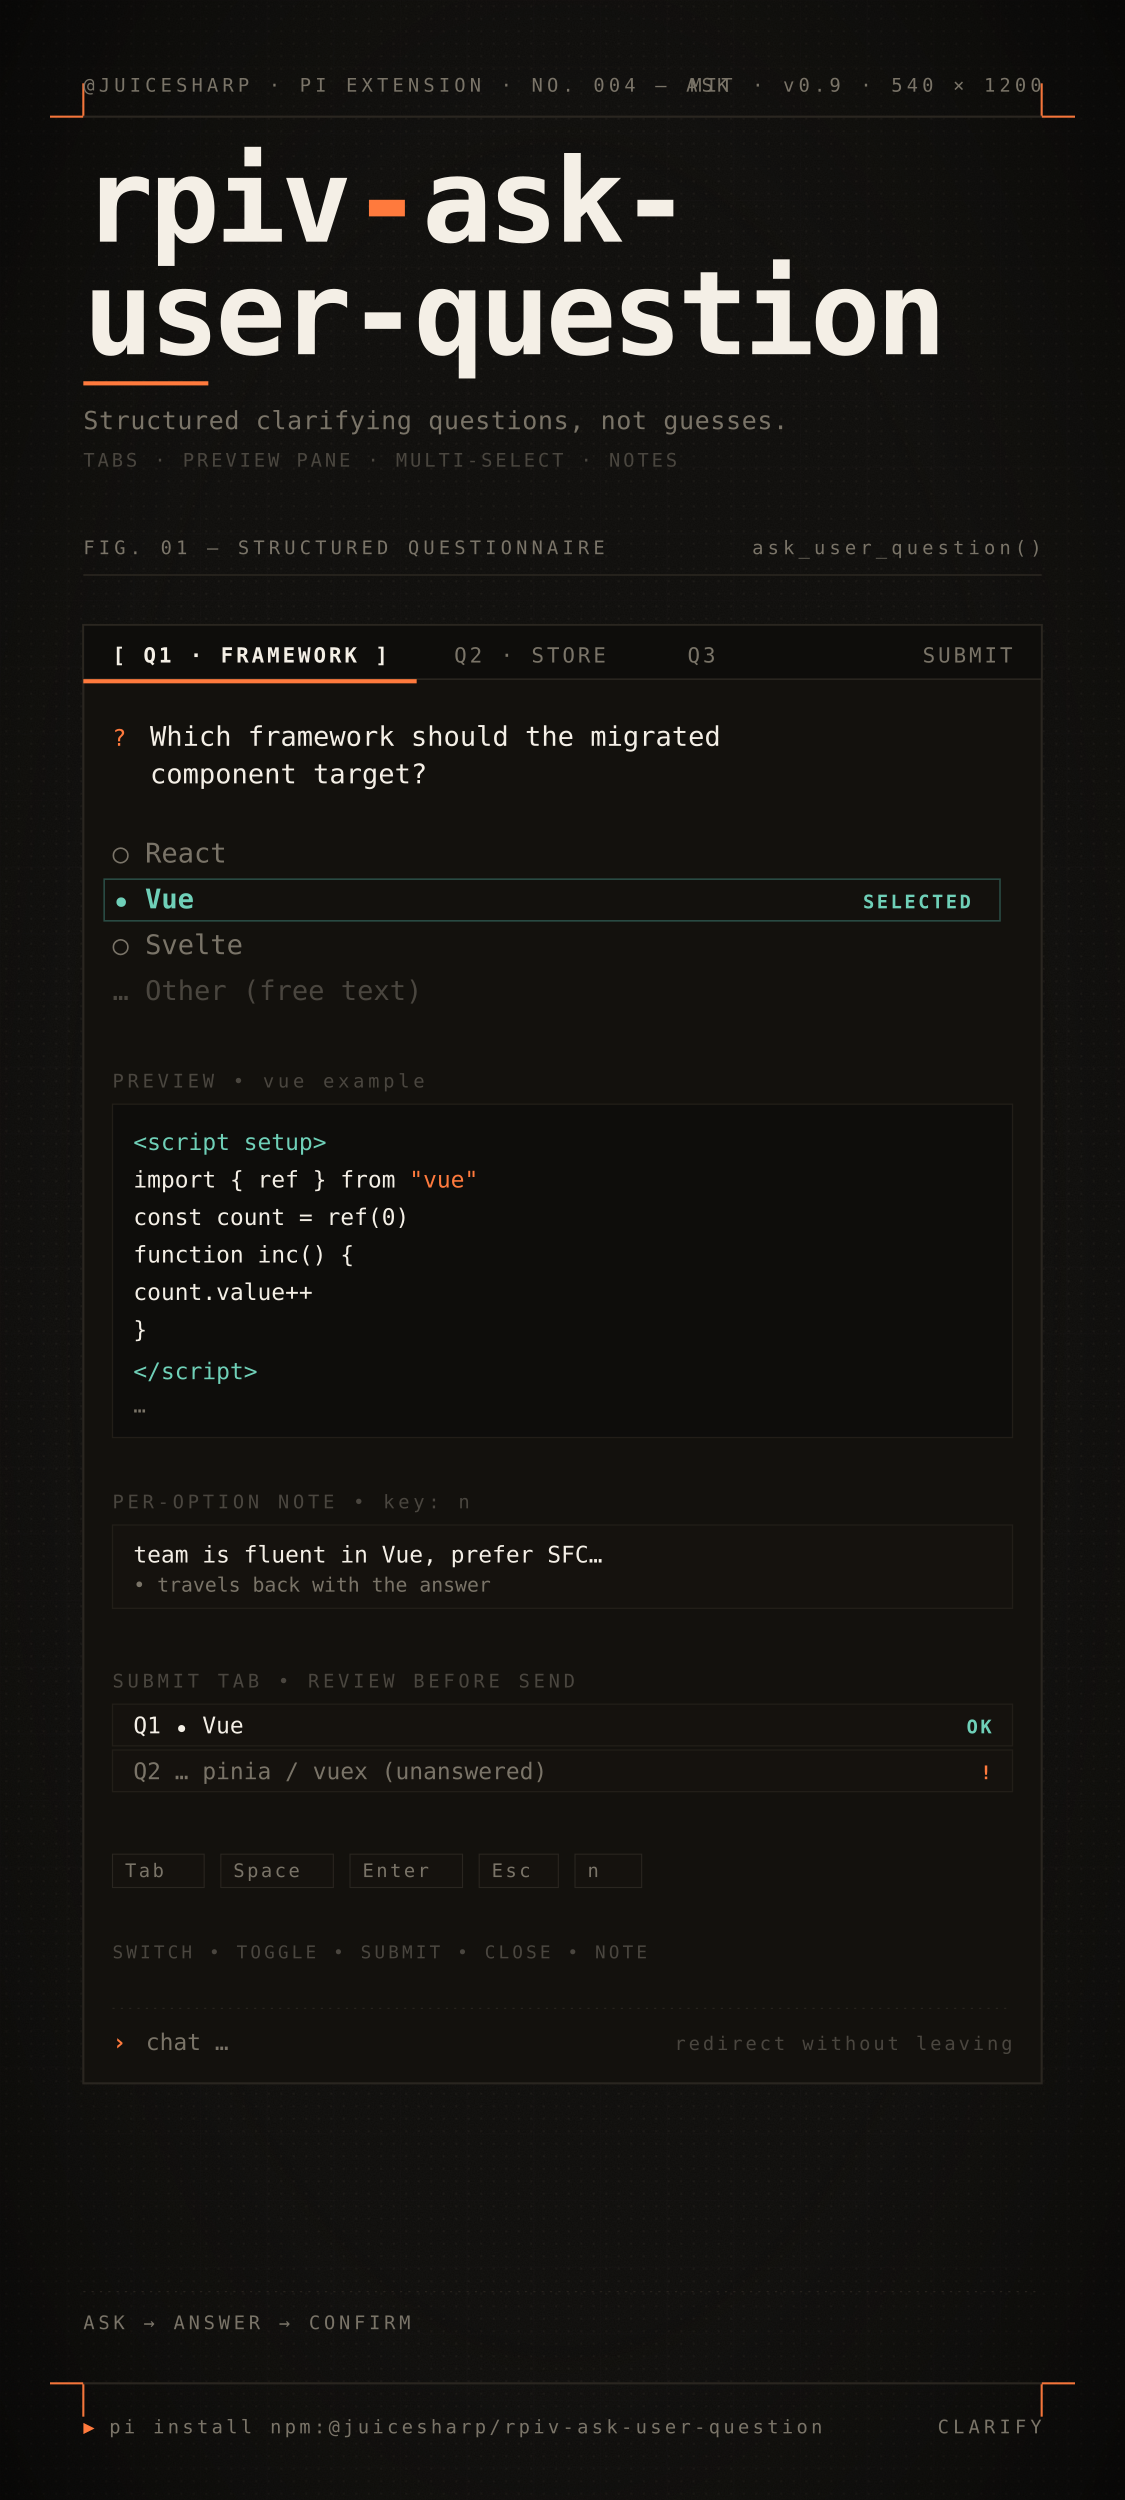
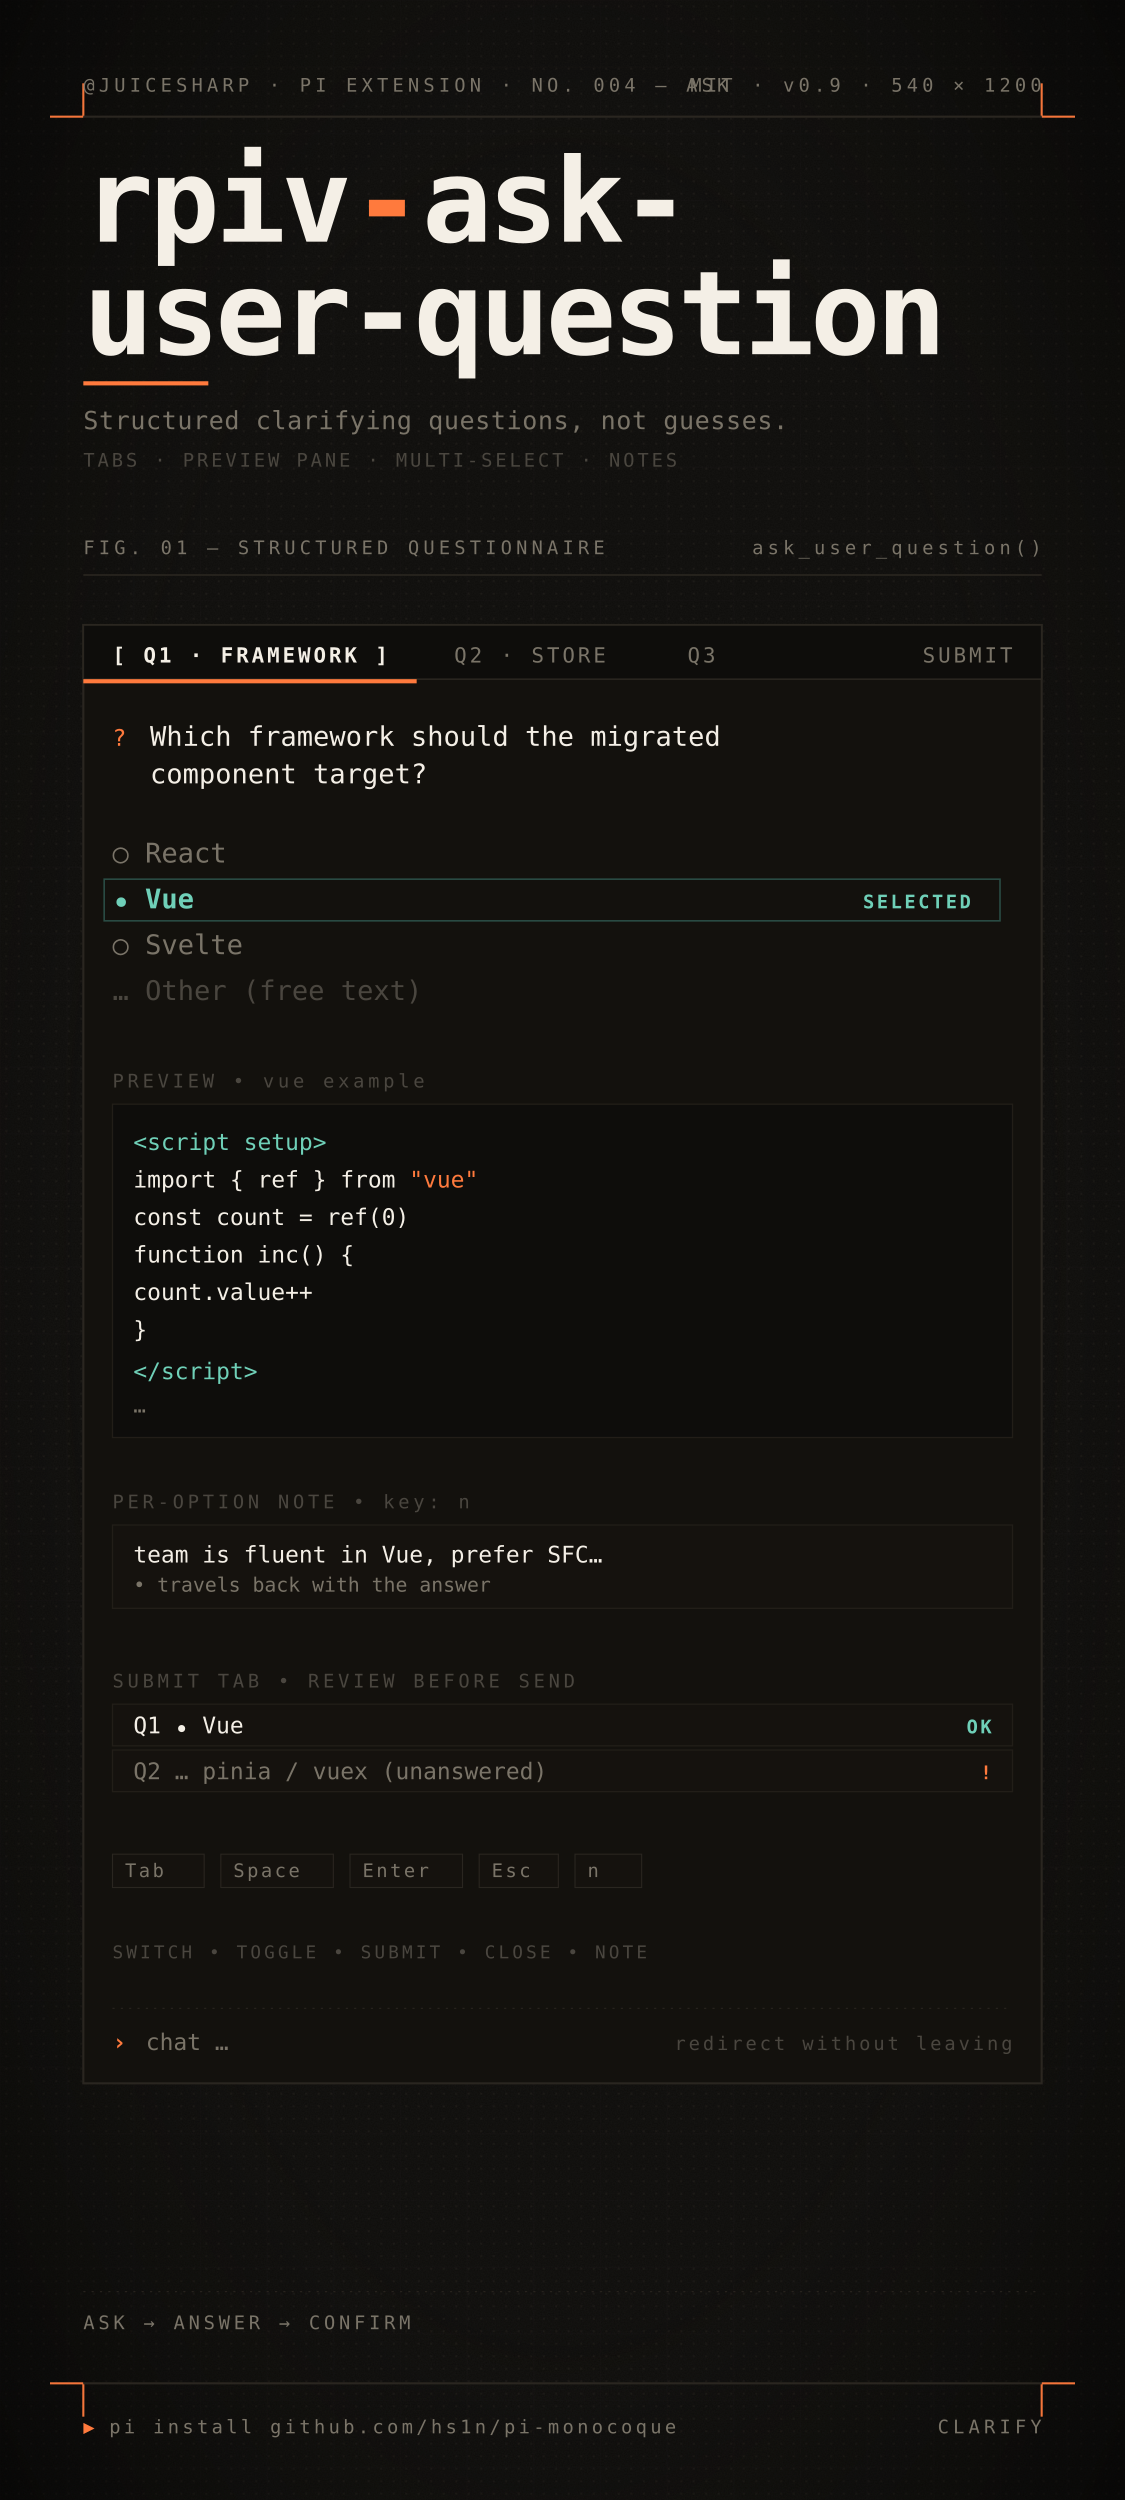
<svg xmlns="http://www.w3.org/2000/svg" viewBox="0 0 540 1200" role="img" aria-label="rpiv-ask-user-question — Structured clarifying questions instead of guessing" preserveAspectRatio="xMidYMid meet">
  <defs>
    <style>
      .mono   { font-family: 'JetBrains Mono', 'Fira Code', 'SFMono-Regular', ui-monospace, Menlo, Consolas, monospace; }
      .ink    { fill: #F4EFE6; }
      .paper  { fill: #0E0D0B; }
      .muted  { fill: #7A7468; }
      .dim    { fill: #4A463F; }
      .accent { fill: #FF7A3D; }
      .mint   { fill: #6FD0B8; }
      .rule   { stroke: #2A2620; }
      .rule-bright { stroke: #FF7A3D; }
    </style>
    <filter id="grain" x="0" y="0" width="100%" height="100%">
      <feTurbulence type="fractalNoise" baseFrequency="1.4" numOctaves="2" seed="17" />
      <feColorMatrix values="0 0 0 0 0.96  0 0 0 0 0.94  0 0 0 0 0.88  0 0 0 0.06 0" />
    </filter>
    <pattern id="grid" width="32" height="32" patternUnits="userSpaceOnUse">
      <path d="M32 0 H0 V32" fill="none" stroke="#161411" stroke-width="0.5" />
    </pattern>
    <pattern id="dots" width="6" height="6" patternUnits="userSpaceOnUse">
      <circle cx="3" cy="3" r="0.6" fill="#231F1A" />
    </pattern>
    <radialGradient id="vignette" cx="50%" cy="50%" r="70%">
      <stop offset="60%" stop-color="#0E0D0B" stop-opacity="0" />
      <stop offset="100%" stop-color="#000" stop-opacity="0.55" />
    </radialGradient>
  </defs>
  <rect width="540" height="1200" class="paper" />
  <rect width="540" height="1200" fill="url(#grid)" opacity="0.55" />
  <rect width="540" height="1200" fill="url(#dots)" opacity="0.4" />
  <rect width="540" height="1200" filter="url(#grain)" opacity="0.5" />
  <rect width="540" height="1200" fill="url(#vignette)" />
  <g class="rule-bright" stroke-width="1" fill="none" opacity="0.95">
    <path d="M24 56 L40 56 M40 40 L40 56" />
    <path d="M516 56 L500 56 M500 40 L500 56" />
    <path d="M24 1144 L40 1144 M40 1160 L40 1144" />
    <path d="M516 1144 L500 1144 M500 1160 L500 1144" />
  </g>
  <line x1="40" y1="56" x2="500" y2="56" class="rule" stroke-width="1" />
  <text class="mono muted" x="40" y="44" font-size="9" letter-spacing="2">@JUICESHARP · PI EXTENSION · NO. 004 – ASK</text>
  <text class="mono muted" x="500" y="44" font-size="9" letter-spacing="2" text-anchor="end">MIT · v0.9 · 540 × 1200</text>
  <text class="mono ink" x="40" y="116" font-size="56" font-weight="700" letter-spacing="-2">rpiv<tspan class="accent">-</tspan>ask-</text>
  <text class="mono ink" x="40" y="170" font-size="56" font-weight="700" letter-spacing="-2">user-question</text>
  <line x1="40" y1="184" x2="100" y2="184" class="rule-bright" stroke-width="2" />
  <text class="mono muted" x="40" y="206" font-size="12" letter-spacing="0.3">Structured clarifying questions, not guesses.</text>
  <text class="mono dim" x="40" y="224" font-size="9" letter-spacing="1.4">TABS · PREVIEW PANE · MULTI-SELECT · NOTES</text>
  <text class="mono muted" x="40" y="266" font-size="9" letter-spacing="2">FIG. 01 — STRUCTURED QUESTIONNAIRE</text>
  <text class="mono muted" x="500" y="266" font-size="9" letter-spacing="2" text-anchor="end">ask_user_question()</text>
  <line x1="40" y1="276" x2="500" y2="276" class="rule" stroke-width="0.75" />
  <g transform="translate(40 300)">
    <rect x="0" y="0" width="460" height="700" fill="#13110D" stroke="#2A2620" stroke-width="1" />
    <rect x="0" y="0" width="460" height="26" fill="#0E0D0B" stroke="#2A2620" stroke-width="0.75" />
    <rect x="0" y="26" width="160" height="2" fill="#FF7A3D" />
    <text class="mono ink" x="14" y="18" font-size="10" letter-spacing="1.4" font-weight="700">[ Q1 · FRAMEWORK ]</text>
    <text class="mono muted" x="178" y="18" font-size="10" letter-spacing="1.4">Q2 · STORE</text>
    <text class="mono muted" x="290" y="18" font-size="10" letter-spacing="1.4">Q3</text>
    <text class="mono muted" x="446" y="18" font-size="10" letter-spacing="1.4" text-anchor="end">SUBMIT</text>
    <text class="mono accent" x="14" y="58" font-size="11" letter-spacing="1.4">?</text>
    <text class="mono ink" x="32" y="58" font-size="13">Which framework should the migrated</text>
    <text class="mono ink" x="32" y="76" font-size="13">component target?</text>
    <g transform="translate(14 100)">
      <text class="mono muted" x="0" y="14" font-size="13">  ○ React</text>
      <rect x="-4" y="22" width="430" height="20" fill="#13110D" stroke="#2A4D45" stroke-width="0.75" />
      <text class="mono mint" x="0" y="36" font-size="13" font-weight="700">⏺ Vue</text>
      <text class="mono mint" x="412" y="36" font-size="9" letter-spacing="1.2" text-anchor="end" font-weight="700">SELECTED</text>
      <text class="mono muted" x="0" y="58" font-size="13">  ○ Svelte</text>
      <text class="mono dim" x="0" y="80" font-size="13">  … Other (free text)</text>
    </g>
    <text class="mono dim" x="14" y="222" font-size="9" letter-spacing="1.8">PREVIEW • vue example</text>
    <rect x="14" y="230" width="432" height="160" fill="#0E0D0B" stroke="#221E18" stroke-width="0.6" />
    <text class="mono mint" x="24" y="252" font-size="11">&lt;script setup&gt;</text>
    <text class="mono ink" x="24" y="270" font-size="11">import { ref } from <tspan class="accent">"vue"</tspan>
    </text>
    <text class="mono ink" x="24" y="288" font-size="11">const count = ref(0)</text>
    <text class="mono ink" x="24" y="306" font-size="11">function inc() {</text>
    <text class="mono ink" x="24" y="324" font-size="11">  count.value++</text>
    <text class="mono ink" x="24" y="342" font-size="11">}</text>
    <text class="mono mint" x="24" y="362" font-size="11">&lt;/script&gt;</text>
    <text class="mono muted" x="24" y="378" font-size="10">…</text>
    <text class="mono dim" x="14" y="424" font-size="9" letter-spacing="1.8">PER-OPTION NOTE • key: n</text>
    <rect x="14" y="432" width="432" height="40" fill="#15120E" stroke="#221E18" stroke-width="0.6" />
    <text class="mono ink" x="24" y="450" font-size="11">team is fluent in Vue, prefer SFC…</text>
    <text class="mono muted" x="24" y="464" font-size="9.5">• travels back with the answer</text>
    <text class="mono dim" x="14" y="510" font-size="9" letter-spacing="1.8">SUBMIT TAB • REVIEW BEFORE SEND</text>
    <rect x="14" y="518" width="432" height="20" fill="#15120E" stroke="#221E18" stroke-width="0.6" />
    <text class="mono ink" x="24" y="532" font-size="11">Q1 ⏺ Vue</text>
    <text class="mono mint" x="436" y="532" font-size="9" letter-spacing="1.2" text-anchor="end" font-weight="700">OK</text>
    <rect x="14" y="540" width="432" height="20" fill="#15120E" stroke="#221E18" stroke-width="0.6" />
    <text class="mono muted" x="24" y="554" font-size="11">Q2 … pinia / vuex (unanswered)</text>
    <text class="mono accent" x="436" y="554" font-size="9" letter-spacing="1.2" text-anchor="end" font-weight="700">!</text>
    <g transform="translate(14 590)">
      <rect x="0" y="0" width="44" height="16" fill="#15120E" stroke="#2A2620" stroke-width="0.5" />
      <rect x="52" y="0" width="54" height="16" fill="#15120E" stroke="#2A2620" stroke-width="0.5" />
      <rect x="114" y="0" width="54" height="16" fill="#15120E" stroke="#2A2620" stroke-width="0.5" />
      <rect x="176" y="0" width="38" height="16" fill="#15120E" stroke="#2A2620" stroke-width="0.5" />
      <rect x="222" y="0" width="32" height="16" fill="#15120E" stroke="#2A2620" stroke-width="0.5" />
      <text class="mono muted" x="6" y="11" font-size="9" letter-spacing="1.2">Tab</text>
      <text class="mono muted" x="58" y="11" font-size="9" letter-spacing="1.2">Space</text>
      <text class="mono muted" x="120" y="11" font-size="9" letter-spacing="1.2">Enter</text>
      <text class="mono muted" x="182" y="11" font-size="9" letter-spacing="1.2">Esc</text>
      <text class="mono muted" x="228" y="11" font-size="9" letter-spacing="1.2">n</text>
    </g>
    <text class="mono dim" x="14" y="640" font-size="8.5" letter-spacing="1.5">SWITCH • TOGGLE • SUBMIT • CLOSE • NOTE</text>
    <line x1="14" y1="664" x2="446" y2="664" stroke="#2A2620" stroke-width="0.5" stroke-dasharray="1 3" />
    <text class="mono accent" x="14" y="684" font-size="11" font-weight="700">›</text>
    <text class="mono muted" x="30" y="684" font-size="11">chat …</text>
    <text class="mono dim" x="446" y="684" font-size="9" letter-spacing="1.4" text-anchor="end">redirect without leaving</text>
  </g>
  <line x1="40" y1="1100" x2="500" y2="1100" class="rule" stroke-width="0.5" stroke-dasharray="1 3" />
  <text class="mono muted" x="40" y="1118" font-size="9" letter-spacing="1.8">ASK → ANSWER → CONFIRM</text>
  <line x1="40" y1="1144" x2="500" y2="1144" class="rule" stroke-width="1" />
  <text class="mono muted" x="40" y="1168" font-size="9" letter-spacing="1.6">
-     <tspan class="accent">▶</tspan>  pi install npm:@juicesharp/rpiv-ask-user-question
+     <tspan class="accent">▶</tspan>  pi install github.com/hs1n/pi-monocoque
  </text>
  <text class="mono muted" x="500" y="1168" font-size="9" letter-spacing="2" text-anchor="end">CLARIFY</text>
</svg>
